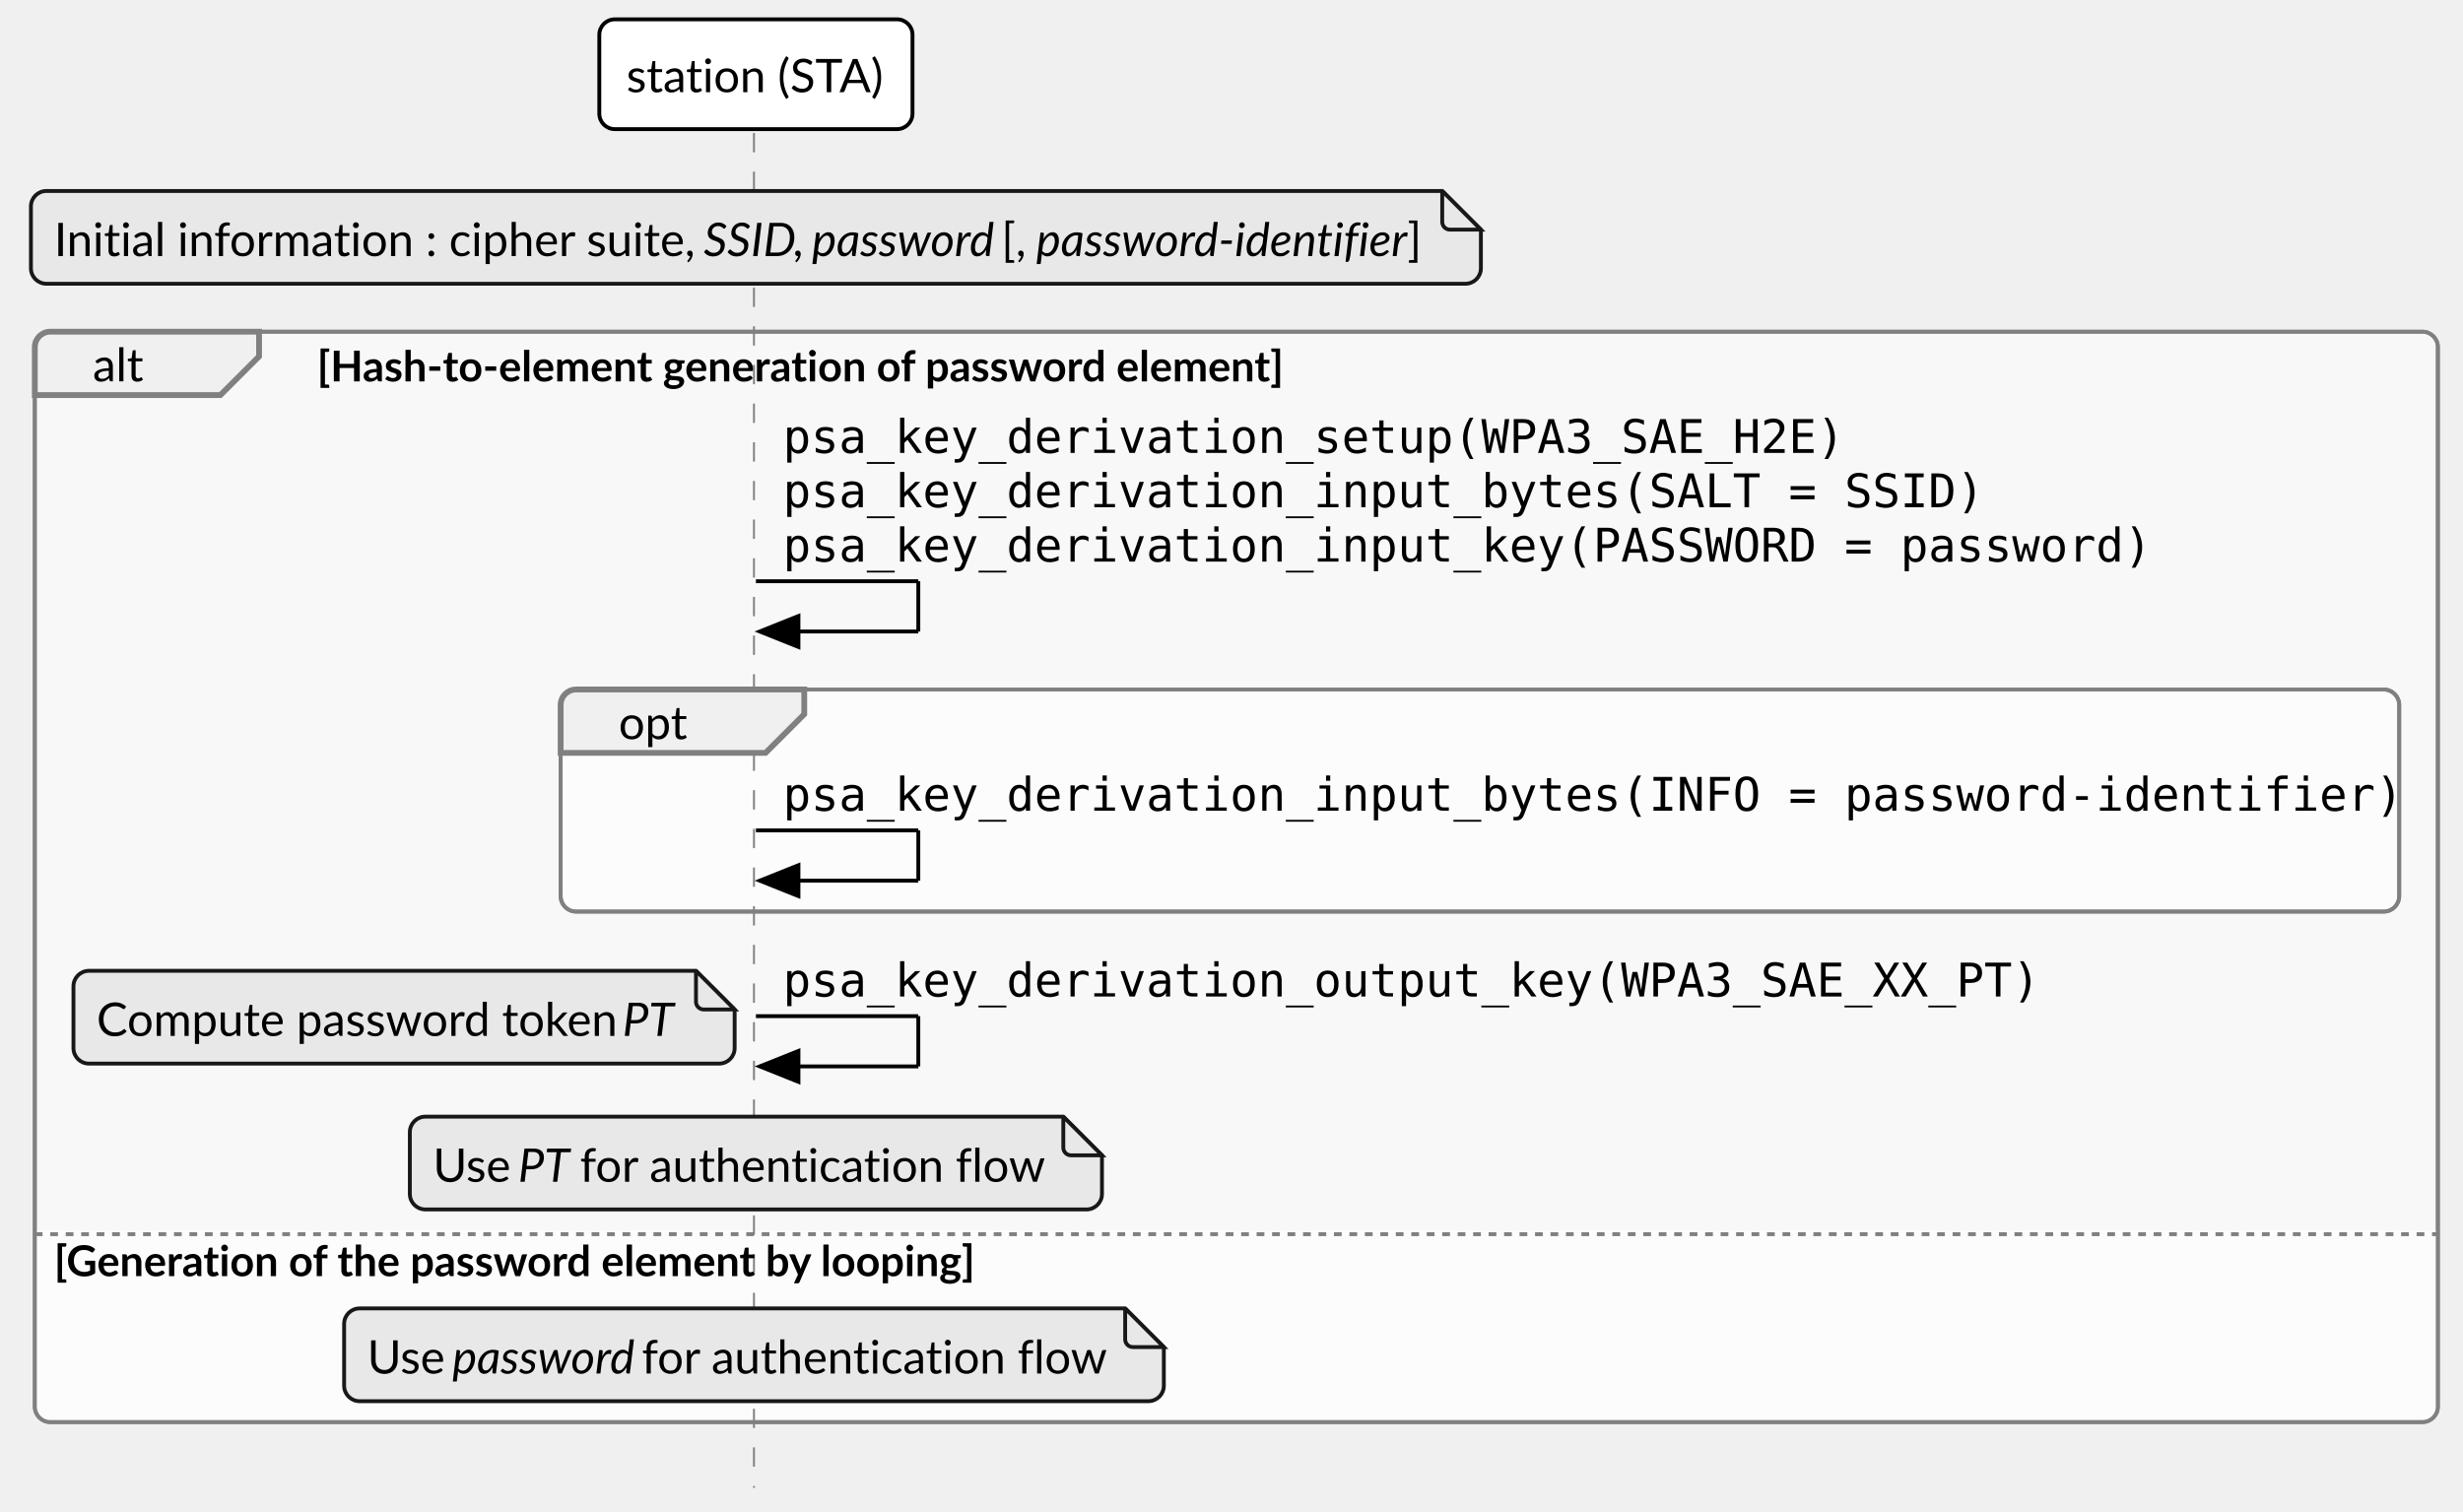
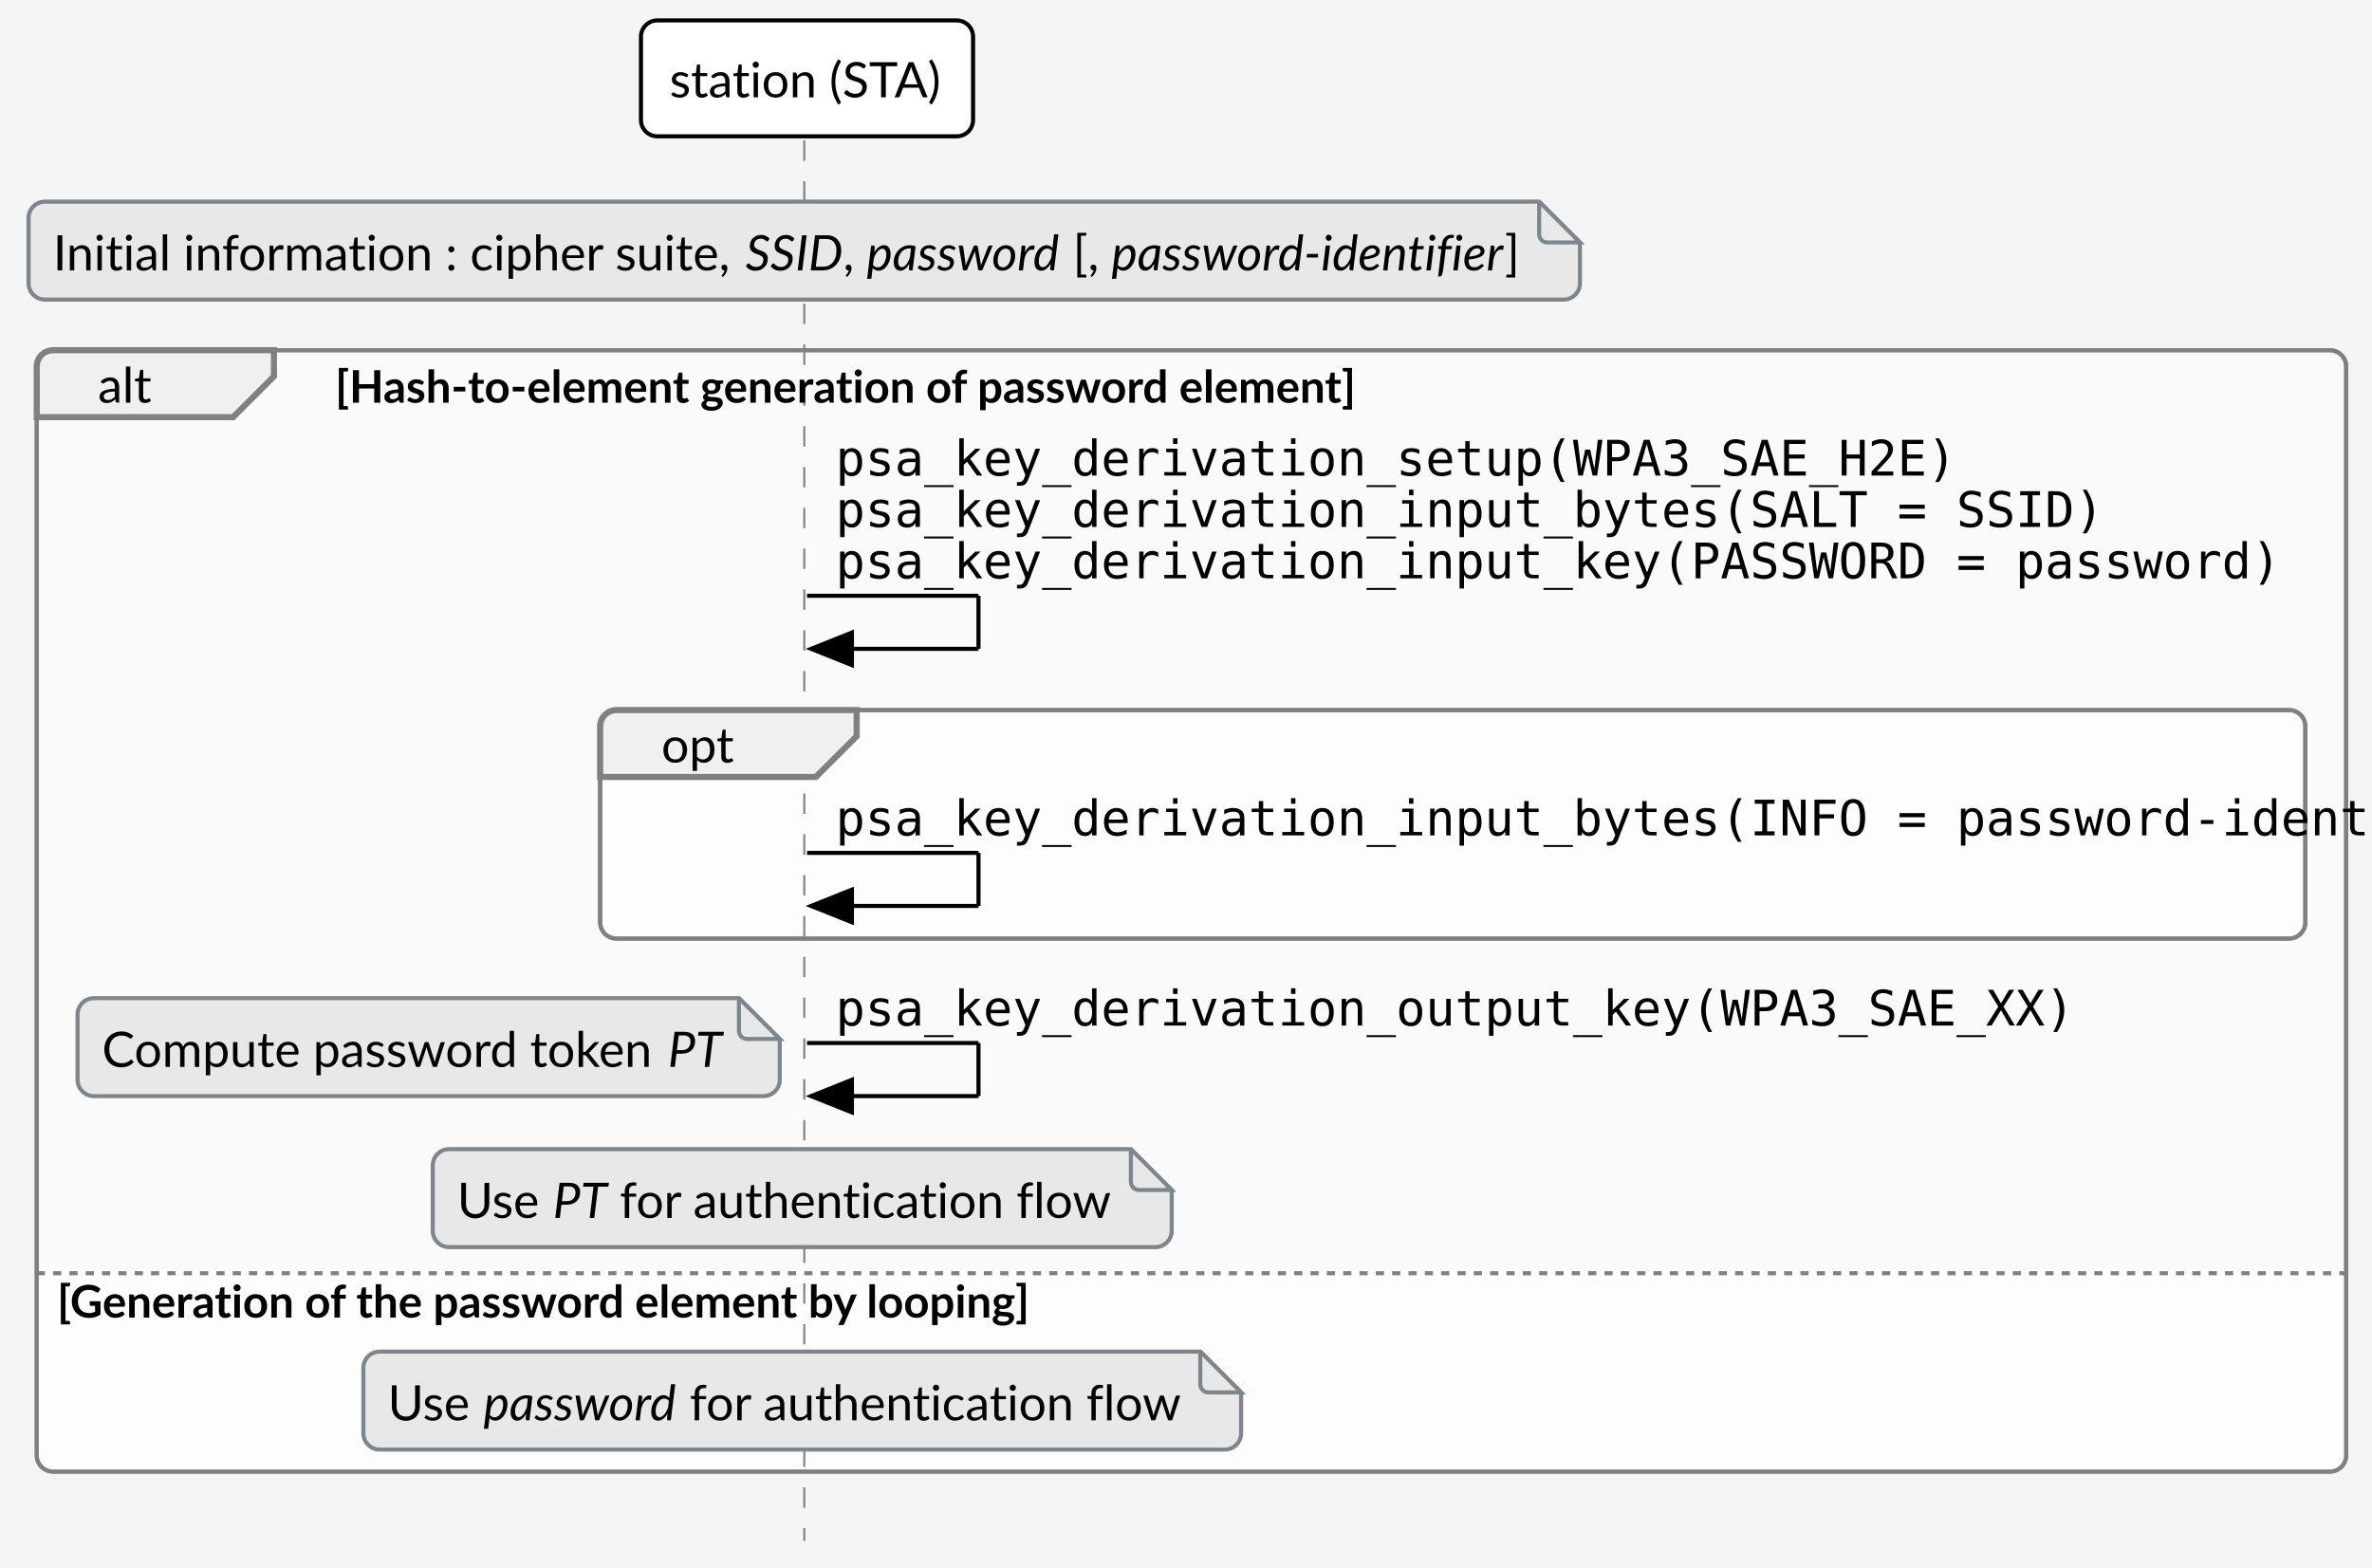
- <svg xmlns="http://www.w3.org/2000/svg" contentStyleType="text/css" height="391px" preserveAspectRatio="none" style="width:637px;height:391px;background:#FFFFFF55;" version="1.1" viewBox="0 0 637 391" width="637px" zoomAndPan="magnify">
+ <svg xmlns="http://www.w3.org/2000/svg" contentStyleType="text/css" data-diagram-type="SEQUENCE" height="384px" preserveAspectRatio="none" style="width:581px;height:384px;background:#FFFFFF55;" version="1.1" viewBox="0 0 581 384" width="581px" zoomAndPan="magnify">
  <defs />
  <g>
-     <rect fill="#FFFFFF" fill-opacity="0.502" height="282.055" rx="4" ry="4" style="stroke:#808080;stroke-width:1.0;" width="621.5" x="9" y="85.8" />
-     <rect fill="#FFFFFF" fill-opacity="0.502" height="57.451" rx="4" ry="4" style="stroke:#808080;stroke-width:1.0;" width="475.5" x="145" y="178.353" />
-     <path d="M9,318.254 L630.5,318.254 L630.5,363.855 A4,4 0 0 1 626.5,367.855 L13,367.855 A4,4 0 0 1 9,363.855 L9,318.254 " fill="#FFFFFF" fill-opacity="0.502" style="stroke:none;stroke-width:1.0;" />
-     <line style="stroke:#808080;stroke-width:0.5;stroke-dasharray:5.0,5.0;" x1="195" x2="195" y1="34.4" y2="384.855" />
-     <rect fill="#FFFFFF" height="28.4" rx="4" ry="4" style="stroke:#000000;stroke-width:1.0;" width="81" x="155" y="5" />
-     <text fill="#000000" font-family="Lato,sans-serif" font-size="12" lengthAdjust="spacing" textLength="67" x="162" y="23.844">station (STA)</text>
-     <path d="M8,53.4 L8,69.4 A4,4 0 0 0 12,73.4 L379,73.4 A4,4 0 0 0 383,69.4 L383,59.4 L373,49.4 L12,49.4 A4,4 0 0 0 8,53.4 " fill="#E8E8E8" style="stroke:#181818;stroke-width:1.0;" />
-     <path d="M373,49.4 L373,57.4 A2,2 0 0 0 375,59.4 L383,59.4 L373,49.4 " fill="#E8E8E8" style="stroke:#181818;stroke-width:1.0;" />
-     <text fill="#000000" font-family="Lato,sans-serif" font-size="12" lengthAdjust="spacing" textLength="166" x="14" y="66.244">Initial information : cipher suite,</text>
-     <text fill="#000000" font-family="Lato,sans-serif" font-size="12" font-style="italic" lengthAdjust="spacing" textLength="23" x="182" y="66.244">SSID</text>
-     <text fill="#000000" font-family="Lato,sans-serif" font-size="12" lengthAdjust="spacing" textLength="3" x="205" y="66.244">,</text>
-     <text fill="#000000" font-family="Lato,sans-serif" font-size="12" font-style="italic" lengthAdjust="spacing" textLength="47" x="210" y="66.244">password</text>
-     <text fill="#000000" font-family="Lato,sans-serif" font-size="12" lengthAdjust="spacing" textLength="7" x="259" y="66.244">[,</text>
-     <text fill="#000000" font-family="Lato,sans-serif" font-size="12" font-style="italic" lengthAdjust="spacing" textLength="96" x="268" y="66.244">password-identifier</text>
-     <text fill="#000000" font-family="Lato,sans-serif" font-size="12" lengthAdjust="spacing" textLength="4" x="364" y="66.244">]</text>
-     <path d="M13,85.8 L67,85.8 L67,92.2 L57,102.2 L9,102.2 L9,89.8 A4,4 0 0 1 13,85.8 " fill="#F0F0F0" style="stroke:#808080;stroke-width:1.5;" />
-     <rect fill="none" height="282.055" rx="4" ry="4" style="stroke:#808080;stroke-width:1.0;" width="621.5" x="9" y="85.8" />
-     <text fill="#000000" font-family="Lato,sans-serif" font-size="12" lengthAdjust="spacing" textLength="13" x="24" y="98.644">alt</text>
-     <text fill="#000000" font-family="Lato,sans-serif" font-size="11" font-weight="bold" lengthAdjust="spacing" textLength="249" x="82" y="98.657">[Hash-to-element generation of password element]</text>
-     <line style="stroke:#000000;stroke-width:1.0;" x1="195.5" x2="237.5" y1="150.353" y2="150.353" />
-     <line style="stroke:#000000;stroke-width:1.0;" x1="237.5" x2="237.5" y1="150.353" y2="163.353" />
-     <line style="stroke:#000000;stroke-width:1.0;" x1="196.5" x2="237.5" y1="163.353" y2="163.353" />
-     <polygon fill="#000000" points="206.5,159.353,196.5,163.353,206.5,167.353" style="stroke:#000000;stroke-width:1.0;" />
-     <text fill="#000000" font-family="Consolas,Menlo,monospace" font-size="12" lengthAdjust="spacing" textLength="266" x="202.5" y="117.163">psa_key_derivation_setup(WPA3_SAE_H2E)</text>
-     <text fill="#000000" font-family="Consolas,Menlo,monospace" font-size="12" lengthAdjust="spacing" textLength="301" x="202.5" y="131.214">psa_key_derivation_input_bytes(SALT = SSID)</text>
-     <text fill="#000000" font-family="Consolas,Menlo,monospace" font-size="12" lengthAdjust="spacing" textLength="343" x="202.5" y="145.265">psa_key_derivation_input_key(PASSWORD = password)</text>
-     <path d="M149,178.353 L208,178.353 L208,184.753 L198,194.753 L145,194.753 L145,182.353 A4,4 0 0 1 149,178.353 " fill="#F0F0F0" style="stroke:#808080;stroke-width:1.5;" />
-     <rect fill="none" height="57.451" rx="4" ry="4" style="stroke:#808080;stroke-width:1.0;" width="475.5" x="145" y="178.353" />
-     <text fill="#000000" font-family="Lato,sans-serif" font-size="12" lengthAdjust="spacing" textLength="18" x="160" y="191.197">opt</text>
-     <line style="stroke:#000000;stroke-width:1.0;" x1="195.5" x2="237.5" y1="214.804" y2="214.804" />
-     <line style="stroke:#000000;stroke-width:1.0;" x1="237.5" x2="237.5" y1="214.804" y2="227.804" />
-     <line style="stroke:#000000;stroke-width:1.0;" x1="196.5" x2="237.5" y1="227.804" y2="227.804" />
-     <polygon fill="#000000" points="206.5,223.804,196.5,227.804,206.5,231.804" style="stroke:#000000;stroke-width:1.0;" />
-     <text fill="#000000" font-family="Consolas,Menlo,monospace" font-size="12" lengthAdjust="spacing" textLength="406" x="202.5" y="209.716">psa_key_derivation_input_bytes(INFO = password-identifier)</text>
-     <line style="stroke:#000000;stroke-width:1.0;" x1="195.5" x2="237.5" y1="262.854" y2="262.854" />
-     <line style="stroke:#000000;stroke-width:1.0;" x1="237.5" x2="237.5" y1="262.854" y2="275.854" />
-     <line style="stroke:#000000;stroke-width:1.0;" x1="196.5" x2="237.5" y1="275.854" y2="275.854" />
-     <polygon fill="#000000" points="206.5,271.854,196.5,275.854,206.5,279.854" style="stroke:#000000;stroke-width:1.0;" />
-     <text fill="#000000" font-family="Consolas,Menlo,monospace" font-size="12" lengthAdjust="spacing" textLength="315" x="202.5" y="257.766">psa_key_derivation_output_key(WPA3_SAE_XX_PT)</text>
-     <path d="M19,255.129 L19,271.129 A4,4 0 0 0 23,275.129 L186,275.129 A4,4 0 0 0 190,271.129 L190,261.129 L180,251.129 L23,251.129 A4,4 0 0 0 19,255.129 " fill="#E8E8E8" style="stroke:#181818;stroke-width:1.0;" />
-     <path d="M180,251.129 L180,259.129 A2,2 0 0 0 182,261.129 L190,261.129 L180,251.129 " fill="#E8E8E8" style="stroke:#181818;stroke-width:1.0;" />
-     <text fill="#000000" font-family="Lato,sans-serif" font-size="12" lengthAdjust="spacing" textLength="134" x="25" y="267.973">Compute password token</text>
-     <text fill="#000000" font-family="Lato,sans-serif" font-size="12" font-style="italic" lengthAdjust="spacing" textLength="14" x="161" y="267.973">PT</text>
-     <path d="M106,292.854 L106,308.854 A4,4 0 0 0 110,312.854 L281,312.854 A4,4 0 0 0 285,308.854 L285,298.854 L275,288.854 L110,288.854 A4,4 0 0 0 106,292.854 " fill="#E8E8E8" style="stroke:#181818;stroke-width:1.0;" />
-     <path d="M275,288.854 L275,296.854 A2,2 0 0 0 277,298.854 L285,298.854 L275,288.854 " fill="#E8E8E8" style="stroke:#181818;stroke-width:1.0;" />
-     <text fill="#000000" font-family="Lato,sans-serif" font-size="12" lengthAdjust="spacing" textLength="20" x="112" y="305.698">Use</text>
-     <text fill="#000000" font-family="Lato,sans-serif" font-size="12" font-style="italic" lengthAdjust="spacing" textLength="14" x="134" y="305.698">PT</text>
-     <text fill="#000000" font-family="Lato,sans-serif" font-size="12" lengthAdjust="spacing" textLength="120" x="150" y="305.698">for authentication flow</text>
-     <line style="stroke:#808080;stroke-width:1.0;stroke-dasharray:2.0,2.0;" x1="9" x2="630.5" y1="319.254" y2="319.254" />
-     <text fill="#000000" font-family="Lato,sans-serif" font-size="11" font-weight="bold" lengthAdjust="spacing" textLength="236" x="14" y="330.112">[Generation of the password element by looping]</text>
-     <path d="M89,342.455 L89,358.455 A4,4 0 0 0 93,362.455 L297,362.455 A4,4 0 0 0 301,358.455 L301,348.455 L291,338.455 L93,338.455 A4,4 0 0 0 89,342.455 " fill="#E8E8E8" style="stroke:#181818;stroke-width:1.0;" />
-     <path d="M291,338.455 L291,346.455 A2,2 0 0 0 293,348.455 L301,348.455 L291,338.455 " fill="#E8E8E8" style="stroke:#181818;stroke-width:1.0;" />
-     <text fill="#000000" font-family="Lato,sans-serif" font-size="12" lengthAdjust="spacing" textLength="20" x="95" y="355.299">Use</text>
-     <text fill="#000000" font-family="Lato,sans-serif" font-size="12" font-style="italic" lengthAdjust="spacing" textLength="47" x="117" y="355.299">password</text>
-     <text fill="#000000" font-family="Lato,sans-serif" font-size="12" lengthAdjust="spacing" textLength="120" x="166" y="355.299">for authentication flow</text>
+     <rect fill="#FFFFFF" fill-opacity="0.333" height="384" style="stroke:none;stroke-width:1;" width="581" x="0" y="0" />
+     <rect fill="#FFFFFF" fill-opacity="0.502" height="274.74" rx="4" ry="4" style="stroke:#808080;stroke-width:1;" width="565.672" x="9" y="85.8" />
+     <rect fill="#FFFFFF" fill-opacity="0.502" height="55.988" rx="4" ry="4" style="stroke:#808080;stroke-width:1;" width="417.672" x="147" y="173.964" />
+     <path d="M9,310.94 L574.672,310.94 L574.672,356.54 A4,4 0 0 1 570.672,360.54 L13,360.54 A4,4 0 0 1 9,356.54 L9,310.94" fill="#FFFFFF" fill-opacity="0.502" style="stroke:none;stroke-width:1;" />
+     <g>
+       <rect fill="#000000" fill-opacity="0" height="343.14" width="8" x="193.672" y="34.4" />
+       <line style="stroke:#808080;stroke-width:0.5;stroke-dasharray:5.0,5.0;" x1="197" x2="197" y1="34.4" y2="377.54" />
+     </g>
+     <g class="participant participant-head" data-participant="Participant">
+       <rect fill="#FFFFFF" height="28.4" rx="4" ry="4" style="stroke:#000000;stroke-width:1;" width="81.344" x="157" y="5" />
+       <text fill="#000000" font-family="Lato,sans-serif" font-size="12" lengthAdjust="spacing" textLength="67.344" x="164" y="23.844">station (STA)</text>
+     </g>
+     <path d="M7,53.4 L7,69.4 A4,4 0 0 0 11,73.4 L383,73.4 A4,4 0 0 0 387,69.4 L387,59.4 L377,49.4 L11,49.4 A4,4 0 0 0 7,53.4" fill="#E8E8E8" style="stroke:#7D868C;stroke-width:1;" />
+     <path d="M377,49.4 L377,57.4 A2,2 0 0 0 379,59.4 L387,59.4 L377,49.4" fill="#E8E8E8" style="stroke:#7D868C;stroke-width:1;" />
+     <text fill="#000000" font-family="Lato,sans-serif" font-size="12" lengthAdjust="spacing" textLength="166.536" x="13" y="66.244">Initial information : cipher suite,</text>
+     <text fill="#000000" font-family="Lato,sans-serif" font-size="12" font-style="italic" lengthAdjust="spacing" textLength="23.88" x="182.608" y="66.244">SSID</text>
+     <text fill="#000000" font-family="Lato,sans-serif" font-size="12" lengthAdjust="spacing" textLength="2.724" x="206.488" y="66.244">,</text>
+     <text fill="#000000" font-family="Lato,sans-serif" font-size="12" font-style="italic" lengthAdjust="spacing" textLength="47.43" x="212.284" y="66.244">password</text>
+     <text fill="#000000" font-family="Lato,sans-serif" font-size="12" lengthAdjust="spacing" textLength="6.396" x="262.786" y="66.244">[,</text>
+     <text fill="#000000" font-family="Lato,sans-serif" font-size="12" font-style="italic" lengthAdjust="spacing" textLength="96.318" x="272.254" y="66.244">password-identifier</text>
+     <text fill="#000000" font-family="Lato,sans-serif" font-size="12" lengthAdjust="spacing" textLength="3.672" x="368.572" y="66.244">]</text>
+     <path d="M13,85.8 L67.098,85.8 L67.098,92.2 L57.098,102.2 L9,102.2 L9,89.8 A4,4 0 0 1 13,85.8" fill="#F0F0F0" style="stroke:#808080;stroke-width:1.5;" />
+     <rect fill="none" height="274.74" rx="4" ry="4" style="stroke:#808080;stroke-width:1;" width="565.672" x="9" y="85.8" />
+     <text fill="#000000" font-family="Lato,sans-serif" font-size="12" lengthAdjust="spacing" textLength="13.098" x="24" y="98.644">alt</text>
+     <text fill="#000000" font-family="Lato,sans-serif" font-size="11" font-weight="bold" lengthAdjust="spacing" textLength="251.141" x="82.098" y="98.657">[Hash-to-element generation of password element]</text>
+     <g class="message" data-participant-1="Participant" data-participant-2="Participant">
+       <line style="stroke:#000000;stroke-width:1;" x1="197.672" x2="239.672" y1="145.964" y2="145.964" />
+       <line style="stroke:#000000;stroke-width:1;" x1="239.672" x2="239.672" y1="145.964" y2="158.964" />
+       <line style="stroke:#000000;stroke-width:1;" x1="198.672" x2="239.672" y1="158.964" y2="158.964" />
+       <polygon fill="#000000" points="208.672,154.964,198.672,158.964,208.672,162.964" style="stroke:#000000;stroke-width:1;" />
+       <text fill="#000000" font-family="Inconsolata,monospace" font-size="12" lengthAdjust="spacing" textLength="228" x="204.672" y="116.508">psa_key_derivation_setup(WPA3_SAE_H2E)</text>
+       <text fill="#000000" font-family="Inconsolata,monospace" font-size="12" lengthAdjust="spacing" textLength="258" x="204.672" y="129.096">psa_key_derivation_input_bytes(SALT = SSID)</text>
+       <text fill="#000000" font-family="Inconsolata,monospace" font-size="12" lengthAdjust="spacing" textLength="294" x="204.672" y="141.684">psa_key_derivation_input_key(PASSWORD = password)</text>
+     </g>
+     <path d="M151,173.964 L209.832,173.964 L209.832,180.364 L199.832,190.364 L147,190.364 L147,177.964 A4,4 0 0 1 151,173.964" fill="#F0F0F0" style="stroke:#808080;stroke-width:1.5;" />
+     <rect fill="none" height="55.988" rx="4" ry="4" style="stroke:#808080;stroke-width:1;" width="417.672" x="147" y="173.964" />
+     <text fill="#000000" font-family="Lato,sans-serif" font-size="12" lengthAdjust="spacing" textLength="17.832" x="162" y="186.808">opt</text>
+     <g class="message" data-participant-1="Participant" data-participant-2="Participant">
+       <line style="stroke:#000000;stroke-width:1;" x1="197.672" x2="239.672" y1="208.952" y2="208.952" />
+       <line style="stroke:#000000;stroke-width:1;" x1="239.672" x2="239.672" y1="208.952" y2="221.952" />
+       <line style="stroke:#000000;stroke-width:1;" x1="198.672" x2="239.672" y1="221.952" y2="221.952" />
+       <polygon fill="#000000" points="208.672,217.952,198.672,221.952,208.672,225.952" style="stroke:#000000;stroke-width:1;" />
+       <text fill="#000000" font-family="Inconsolata,monospace" font-size="12" lengthAdjust="spacing" textLength="348" x="204.672" y="204.672">psa_key_derivation_input_bytes(INFO = password-identifier)</text>
+     </g>
+     <g class="message" data-participant-1="Participant" data-participant-2="Participant">
+       <line style="stroke:#000000;stroke-width:1;" x1="197.672" x2="239.672" y1="255.54" y2="255.54" />
+       <line style="stroke:#000000;stroke-width:1;" x1="239.672" x2="239.672" y1="255.54" y2="268.54" />
+       <line style="stroke:#000000;stroke-width:1;" x1="198.672" x2="239.672" y1="268.54" y2="268.54" />
+       <polygon fill="#000000" points="208.672,264.54,198.672,268.54,208.672,272.54" style="stroke:#000000;stroke-width:1;" />
+       <text fill="#000000" font-family="Inconsolata,monospace" font-size="12" lengthAdjust="spacing" textLength="252" x="204.672" y="251.26">psa_key_derivation_output_key(WPA3_SAE_XX)</text>
+     </g>
+     <path d="M19,248.546 L19,264.546 A4,4 0 0 0 23,268.546 L187,268.546 A4,4 0 0 0 191,264.546 L191,254.546 L181,244.546 L23,244.546 A4,4 0 0 0 19,248.546" fill="#E8E8E8" style="stroke:#7D868C;stroke-width:1;" />
+     <path d="M181,244.546 L181,252.546 A2,2 0 0 0 183,254.546 L191,254.546 L181,244.546" fill="#E8E8E8" style="stroke:#7D868C;stroke-width:1;" />
+     <text fill="#000000" font-family="Lato,sans-serif" font-size="12" lengthAdjust="spacing" textLength="135.522" x="25" y="261.39">Compute password token</text>
+     <text fill="#000000" font-family="Lato,sans-serif" font-size="12" font-style="italic" lengthAdjust="spacing" textLength="13.296" x="163.594" y="261.39">PT</text>
+     <path d="M106,285.54 L106,301.54 A4,4 0 0 0 110,305.54 L283,305.54 A4,4 0 0 0 287,301.54 L287,291.54 L277,281.54 L110,281.54 A4,4 0 0 0 106,285.54" fill="#E8E8E8" style="stroke:#7D868C;stroke-width:1;" />
+     <path d="M277,281.54 L277,289.54 A2,2 0 0 0 279,291.54 L287,291.54 L277,281.54" fill="#E8E8E8" style="stroke:#7D868C;stroke-width:1;" />
+     <text fill="#000000" font-family="Lato,sans-serif" font-size="12" lengthAdjust="spacing" textLength="20.358" x="112" y="298.384">Use</text>
+     <text fill="#000000" font-family="Lato,sans-serif" font-size="12" font-style="italic" lengthAdjust="spacing" textLength="13.296" x="135.43" y="298.384">PT</text>
+     <text fill="#000000" font-family="Lato,sans-serif" font-size="12" lengthAdjust="spacing" textLength="121.032" x="151.798" y="298.384">for authentication flow</text>
+     <line style="stroke:#808080;stroke-width:1;stroke-dasharray:2.0,2.0;" x1="9" x2="574.672" y1="311.94" y2="311.94" />
+     <text fill="#000000" font-family="Lato,sans-serif" font-size="11" font-weight="bold" lengthAdjust="spacing" textLength="239.728" x="14" y="322.797">[Generation of the password element by looping]</text>
+     <path d="M89,335.14 L89,351.14 A4,4 0 0 0 93,355.14 L300,355.14 A4,4 0 0 0 304,351.14 L304,341.14 L294,331.14 L93,331.14 A4,4 0 0 0 89,335.14" fill="#E8E8E8" style="stroke:#7D868C;stroke-width:1;" />
+     <path d="M294,331.14 L294,339.14 A2,2 0 0 0 296,341.14 L304,341.14 L294,331.14" fill="#E8E8E8" style="stroke:#7D868C;stroke-width:1;" />
+     <text fill="#000000" font-family="Lato,sans-serif" font-size="12" lengthAdjust="spacing" textLength="20.358" x="95" y="347.984">Use</text>
+     <text fill="#000000" font-family="Lato,sans-serif" font-size="12" font-style="italic" lengthAdjust="spacing" textLength="47.43" x="118.43" y="347.984">password</text>
+     <text fill="#000000" font-family="Lato,sans-serif" font-size="12" lengthAdjust="spacing" textLength="121.032" x="168.932" y="347.984">for authentication flow</text>
  </g>
</svg>
